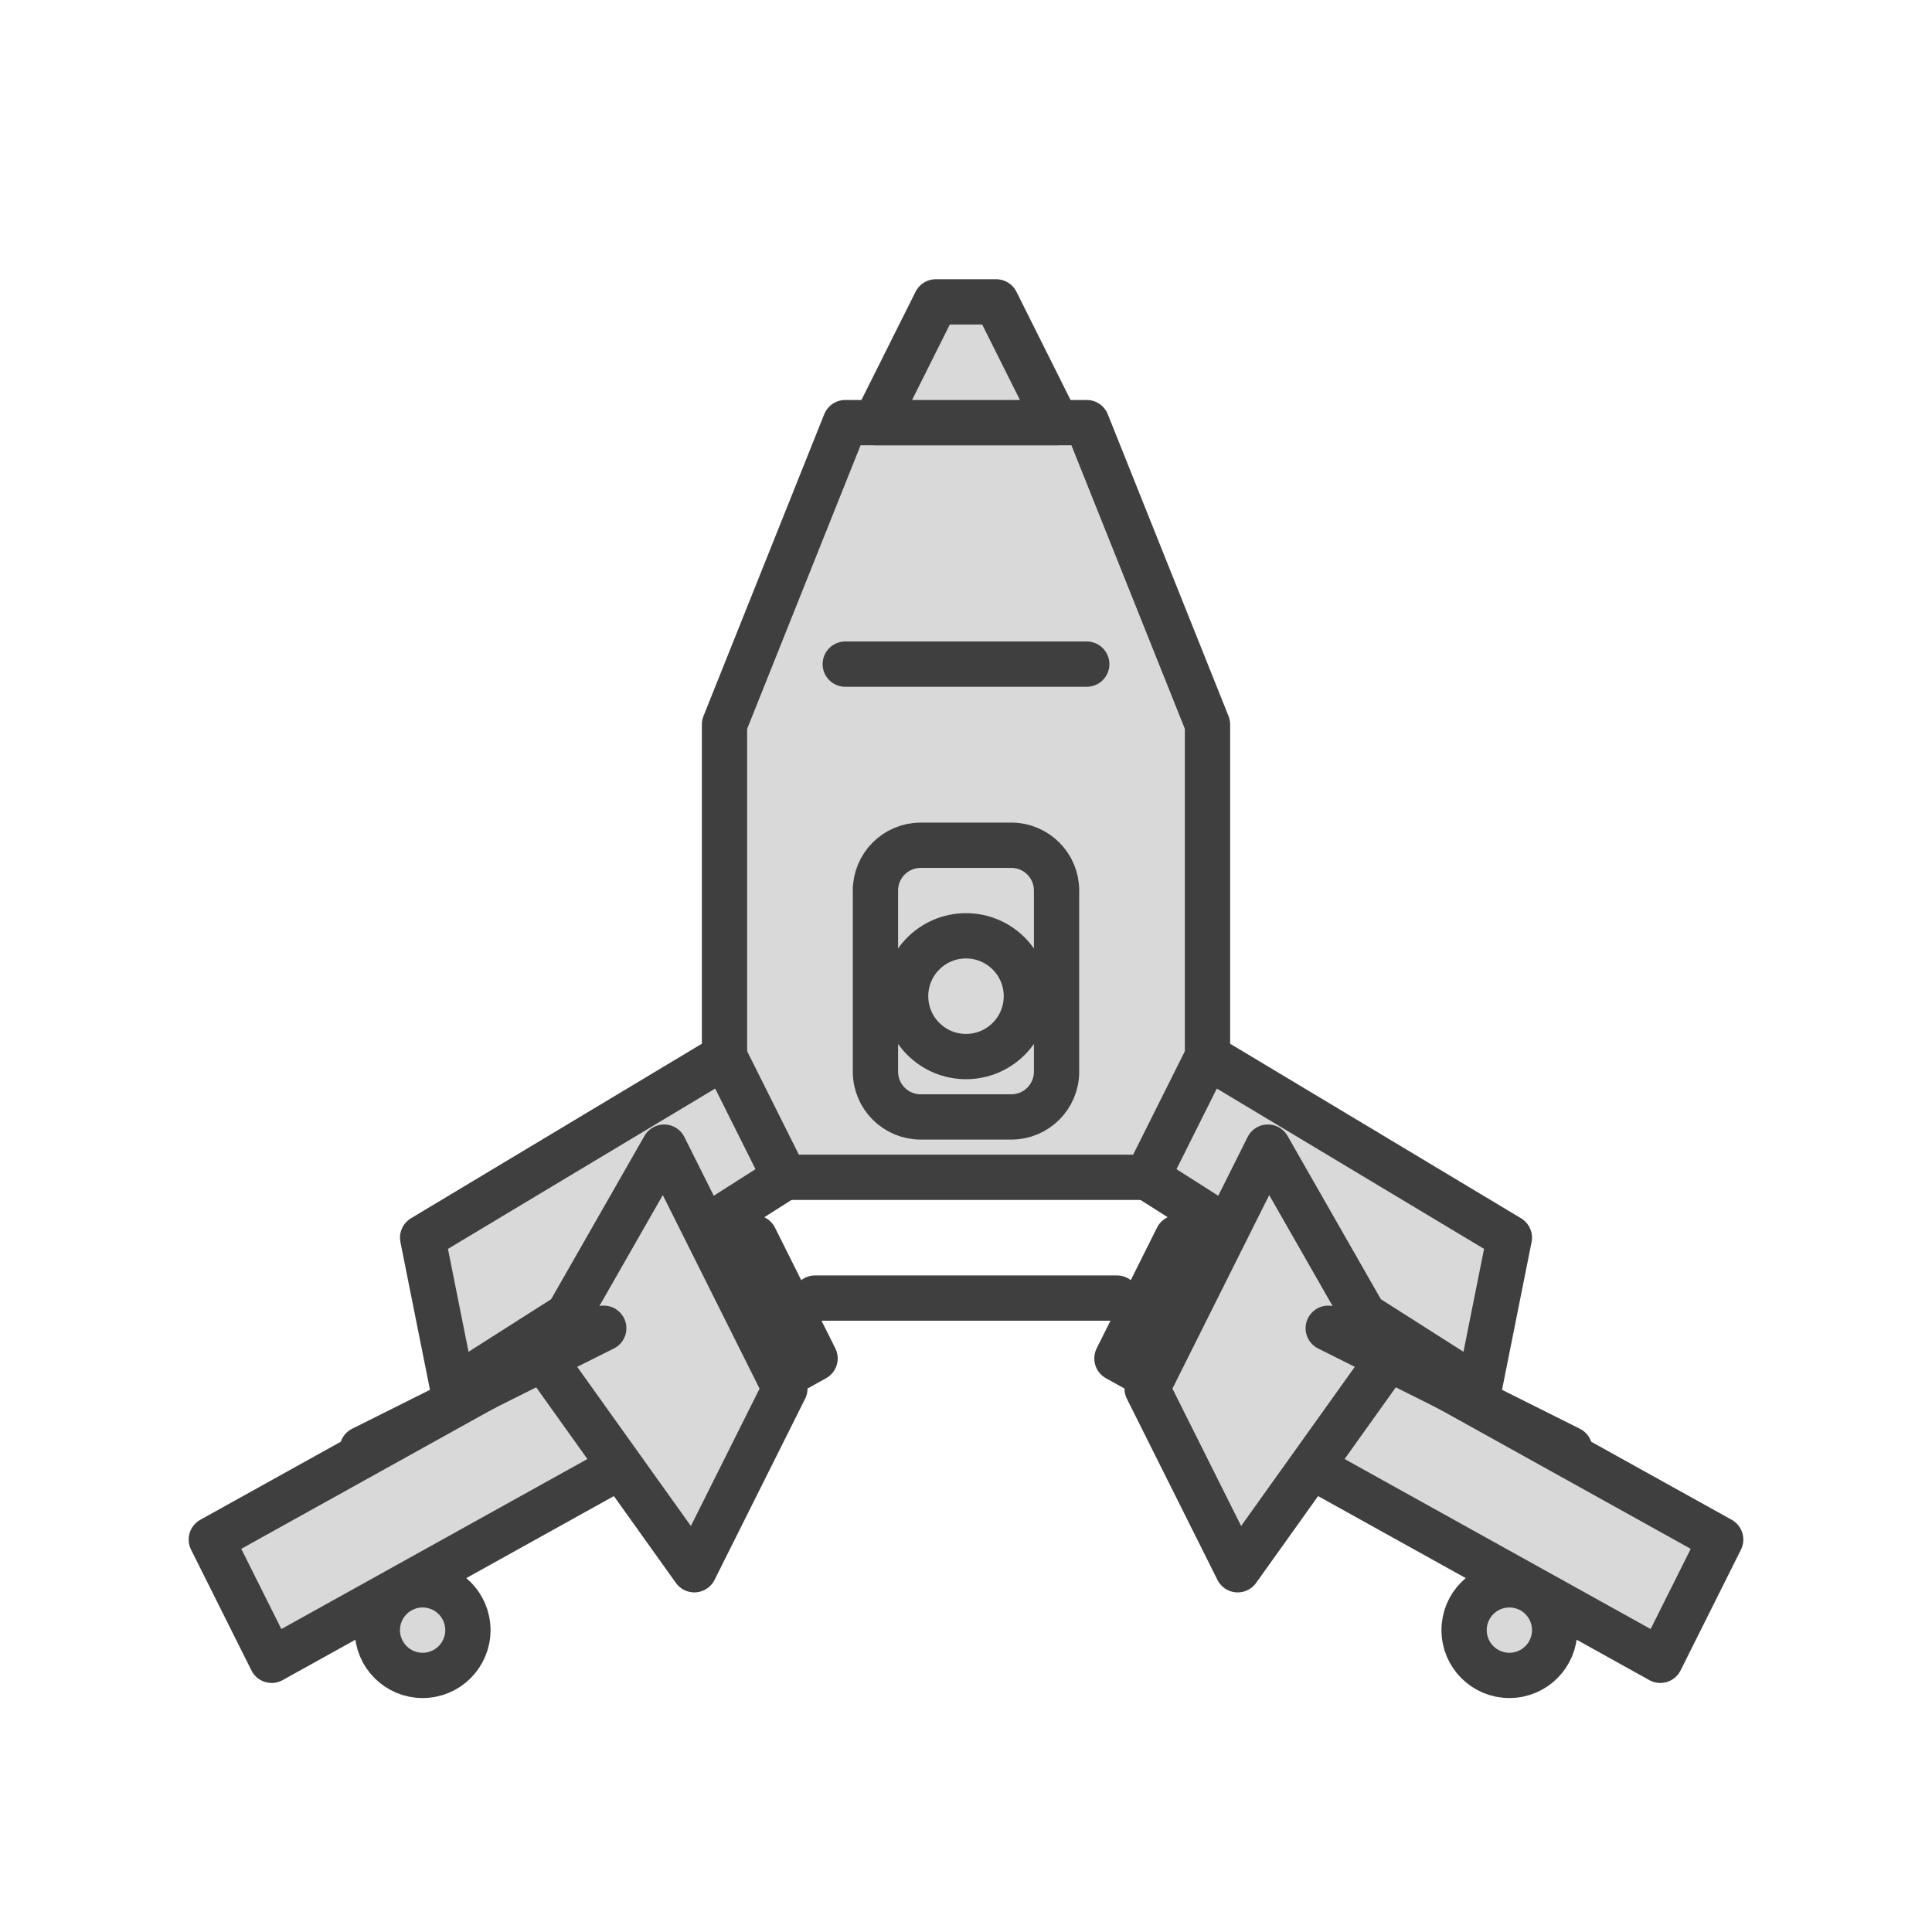
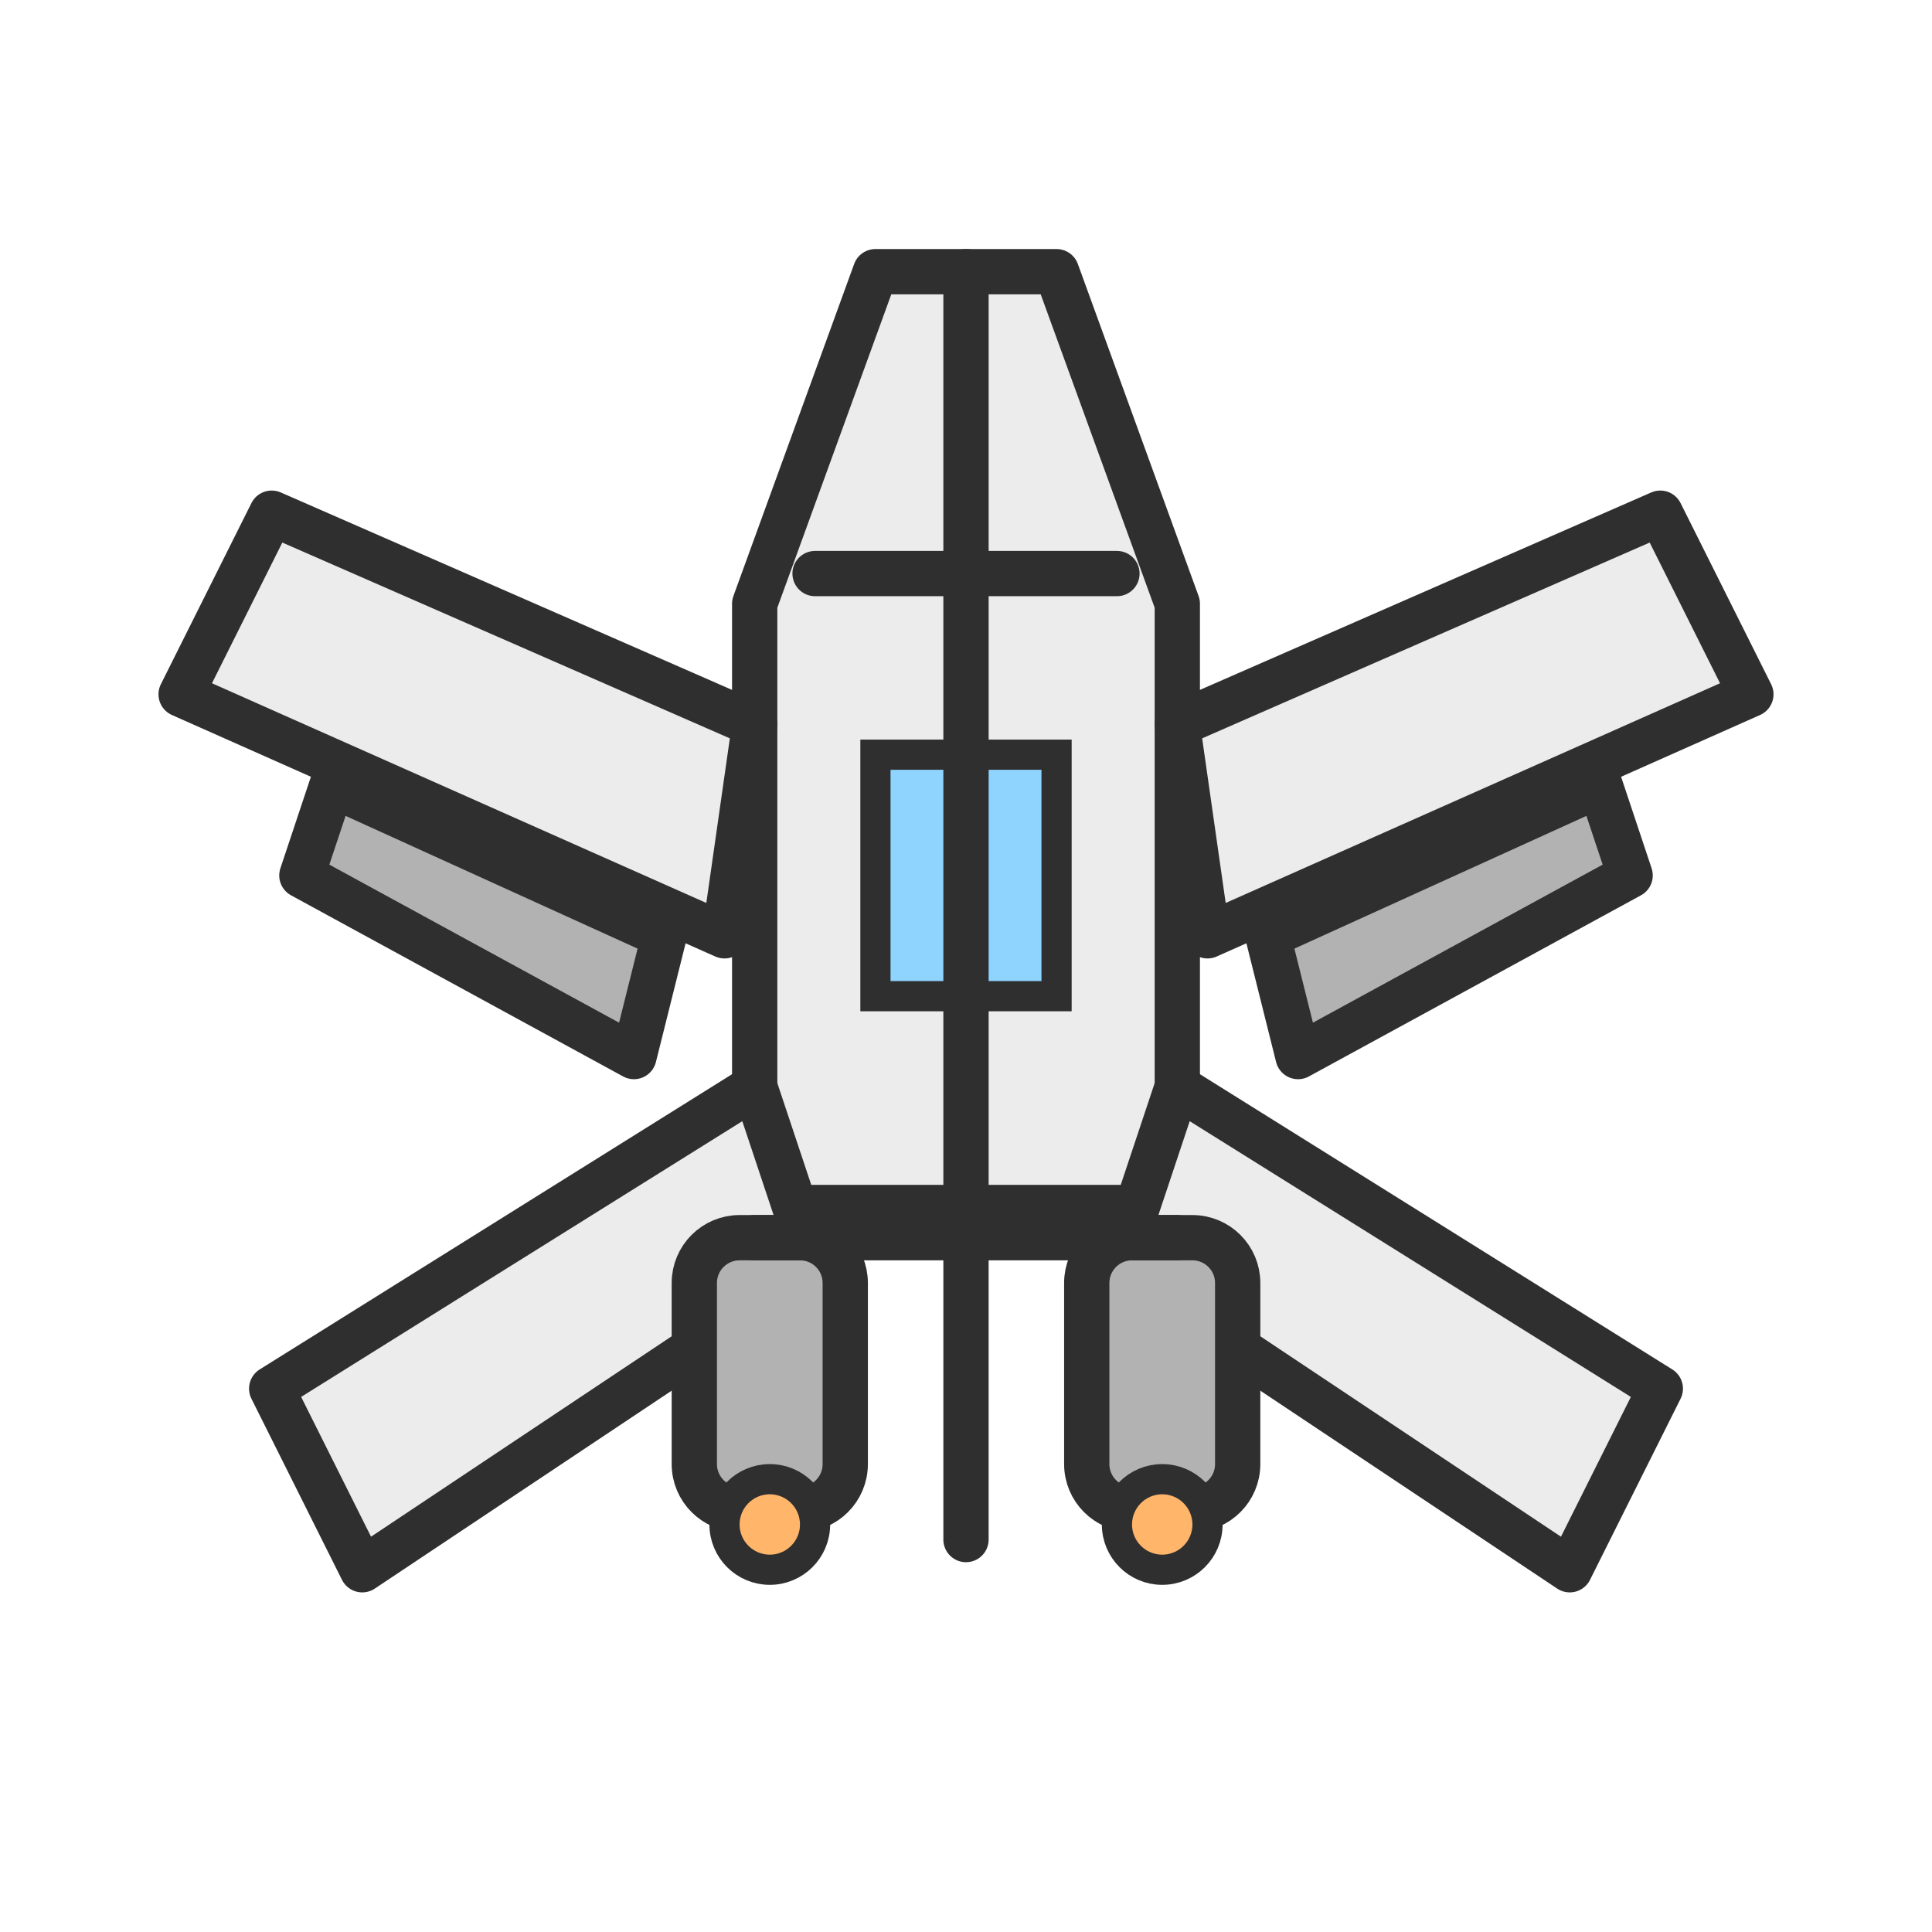
<svg xmlns="http://www.w3.org/2000/svg" viewBox="0 0 128 128">
  <defs>
    <style>
-       .ln{fill:none;stroke:#3f3f3f;stroke-width:3;stroke-linecap:round;stroke-linejoin:round}
-       .fl{fill:#d9d9d9;stroke:#3f3f3f;stroke-width:3;stroke-linejoin:round}
+       .ln{fill:none;stroke:#2f2f2f;stroke-width:3;stroke-linecap:round;stroke-linejoin:round}
+       .hl{fill:#ececec;stroke:#2f2f2f;stroke-width:3;stroke-linejoin:round}
+       .dk{fill:#b2b2b2;stroke:#2f2f2f;stroke-width:3;stroke-linejoin:round}
+       .gl{fill:#8ed4ff;stroke:#2f2f2f;stroke-width:2}
+       .en{fill:#ffb56a;stroke:#2f2f2f;stroke-width:2}
    </style>
  </defs>
-   <path class="fl" d="M56 28 L72 28 L80 48 L80 78 L48 78 L48 48 Z" />
-   <path class="fl" d="M62 20 L66 20 L70 28 L58 28 Z" />
-   <path class="fl" d="M28 82 L48 70 L52 78 L30 92 Z" />
-   <path class="fl" d="M100 82 L80 70 L76 78 L98 92 Z" />
-   <path class="fl" d="M14 102 L50 82 L54 90 L18 110 Z" />
-   <path class="fl" d="M114 102 L78 82 L74 90 L110 110 Z" />
-   <path class="fl" d="M44 76 L52 92 L46 104 L36 90 Z" />
-   <path class="fl" d="M84 76 L76 92 L82 104 L92 90 Z" />
-   <rect class="fl" x="58" y="56" width="12" height="18" rx="3" />
-   <circle class="ln" cx="64" cy="66" r="4" />
-   <path class="ln" d="M56 44 H72" />
-   <path class="ln" d="M54 86 H74" />
-   <path class="ln" d="M40 88 L24 96" />
-   <path class="ln" d="M88 88 L104 96" />
-   <circle class="fl" cx="28" cy="108" r="3" />
-   <circle class="fl" cx="100" cy="108" r="3" />
+   <path class="hl" d="M58 18 H70 L78 40 V80 L50 80 V40 Z" />
+   <path class="gl" d="M58 50 H70 V66 H58 Z" />
+   <path class="hl" d="M50 48 L18 34 L12 46 L48 62 Z" />
+   <path class="hl" d="M78 48 L110 34 L116 46 L80 62 Z" />
+   <path class="hl" d="M50 72 L18 92 L24 104 L54 84 Z" />
+   <path class="hl" d="M78 72 L110 92 L104 104 L74 84 Z" />
+   <path class="dk" d="M44 62 L22 52 L20 58 L42 70 Z" />
+   <path class="dk" d="M84 62 L106 52 L108 58 L86 70 Z" />
+   <rect class="dk" x="46" y="82" width="10" height="18" rx="3" />
+   <rect class="dk" x="72" y="82" width="10" height="18" rx="3" />
+   <circle class="en" cx="51" cy="101" r="3" />
+   <circle class="en" cx="77" cy="101" r="3" />
+   <path class="ln" d="M64 18 V102" />
+   <path class="ln" d="M54 38 H74" />
+   <path class="ln" d="M50 82 H78" />
</svg>
